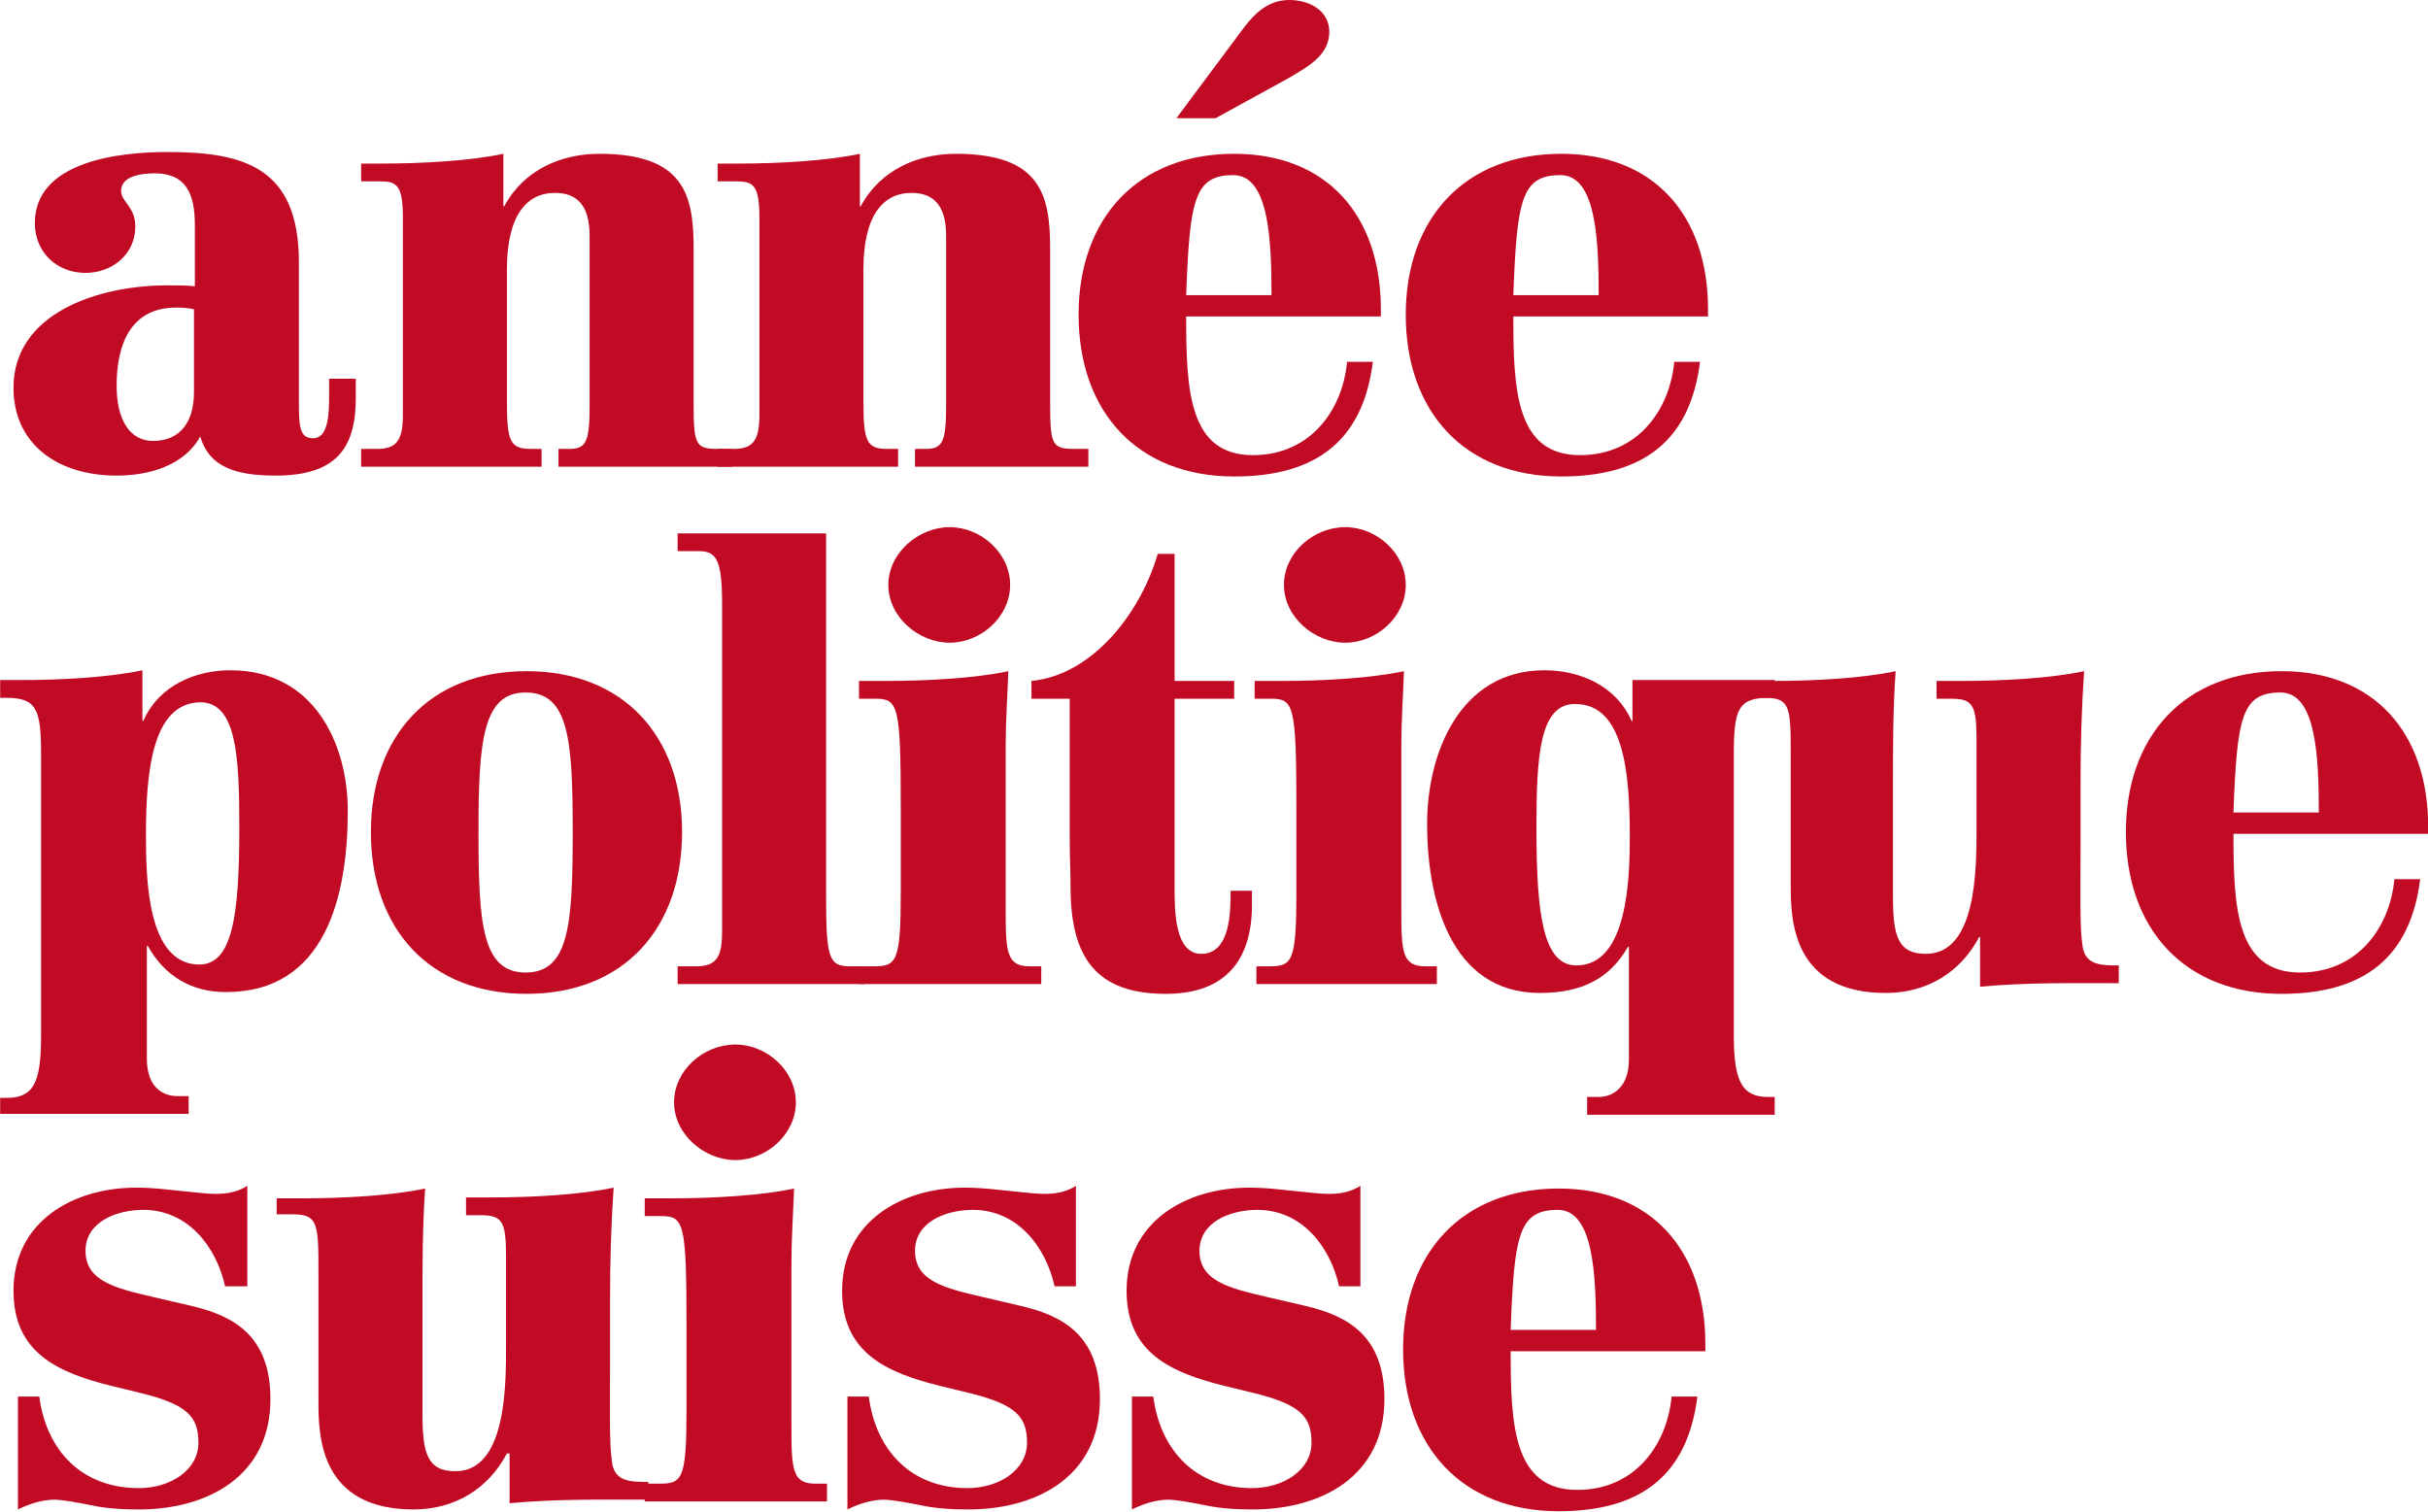
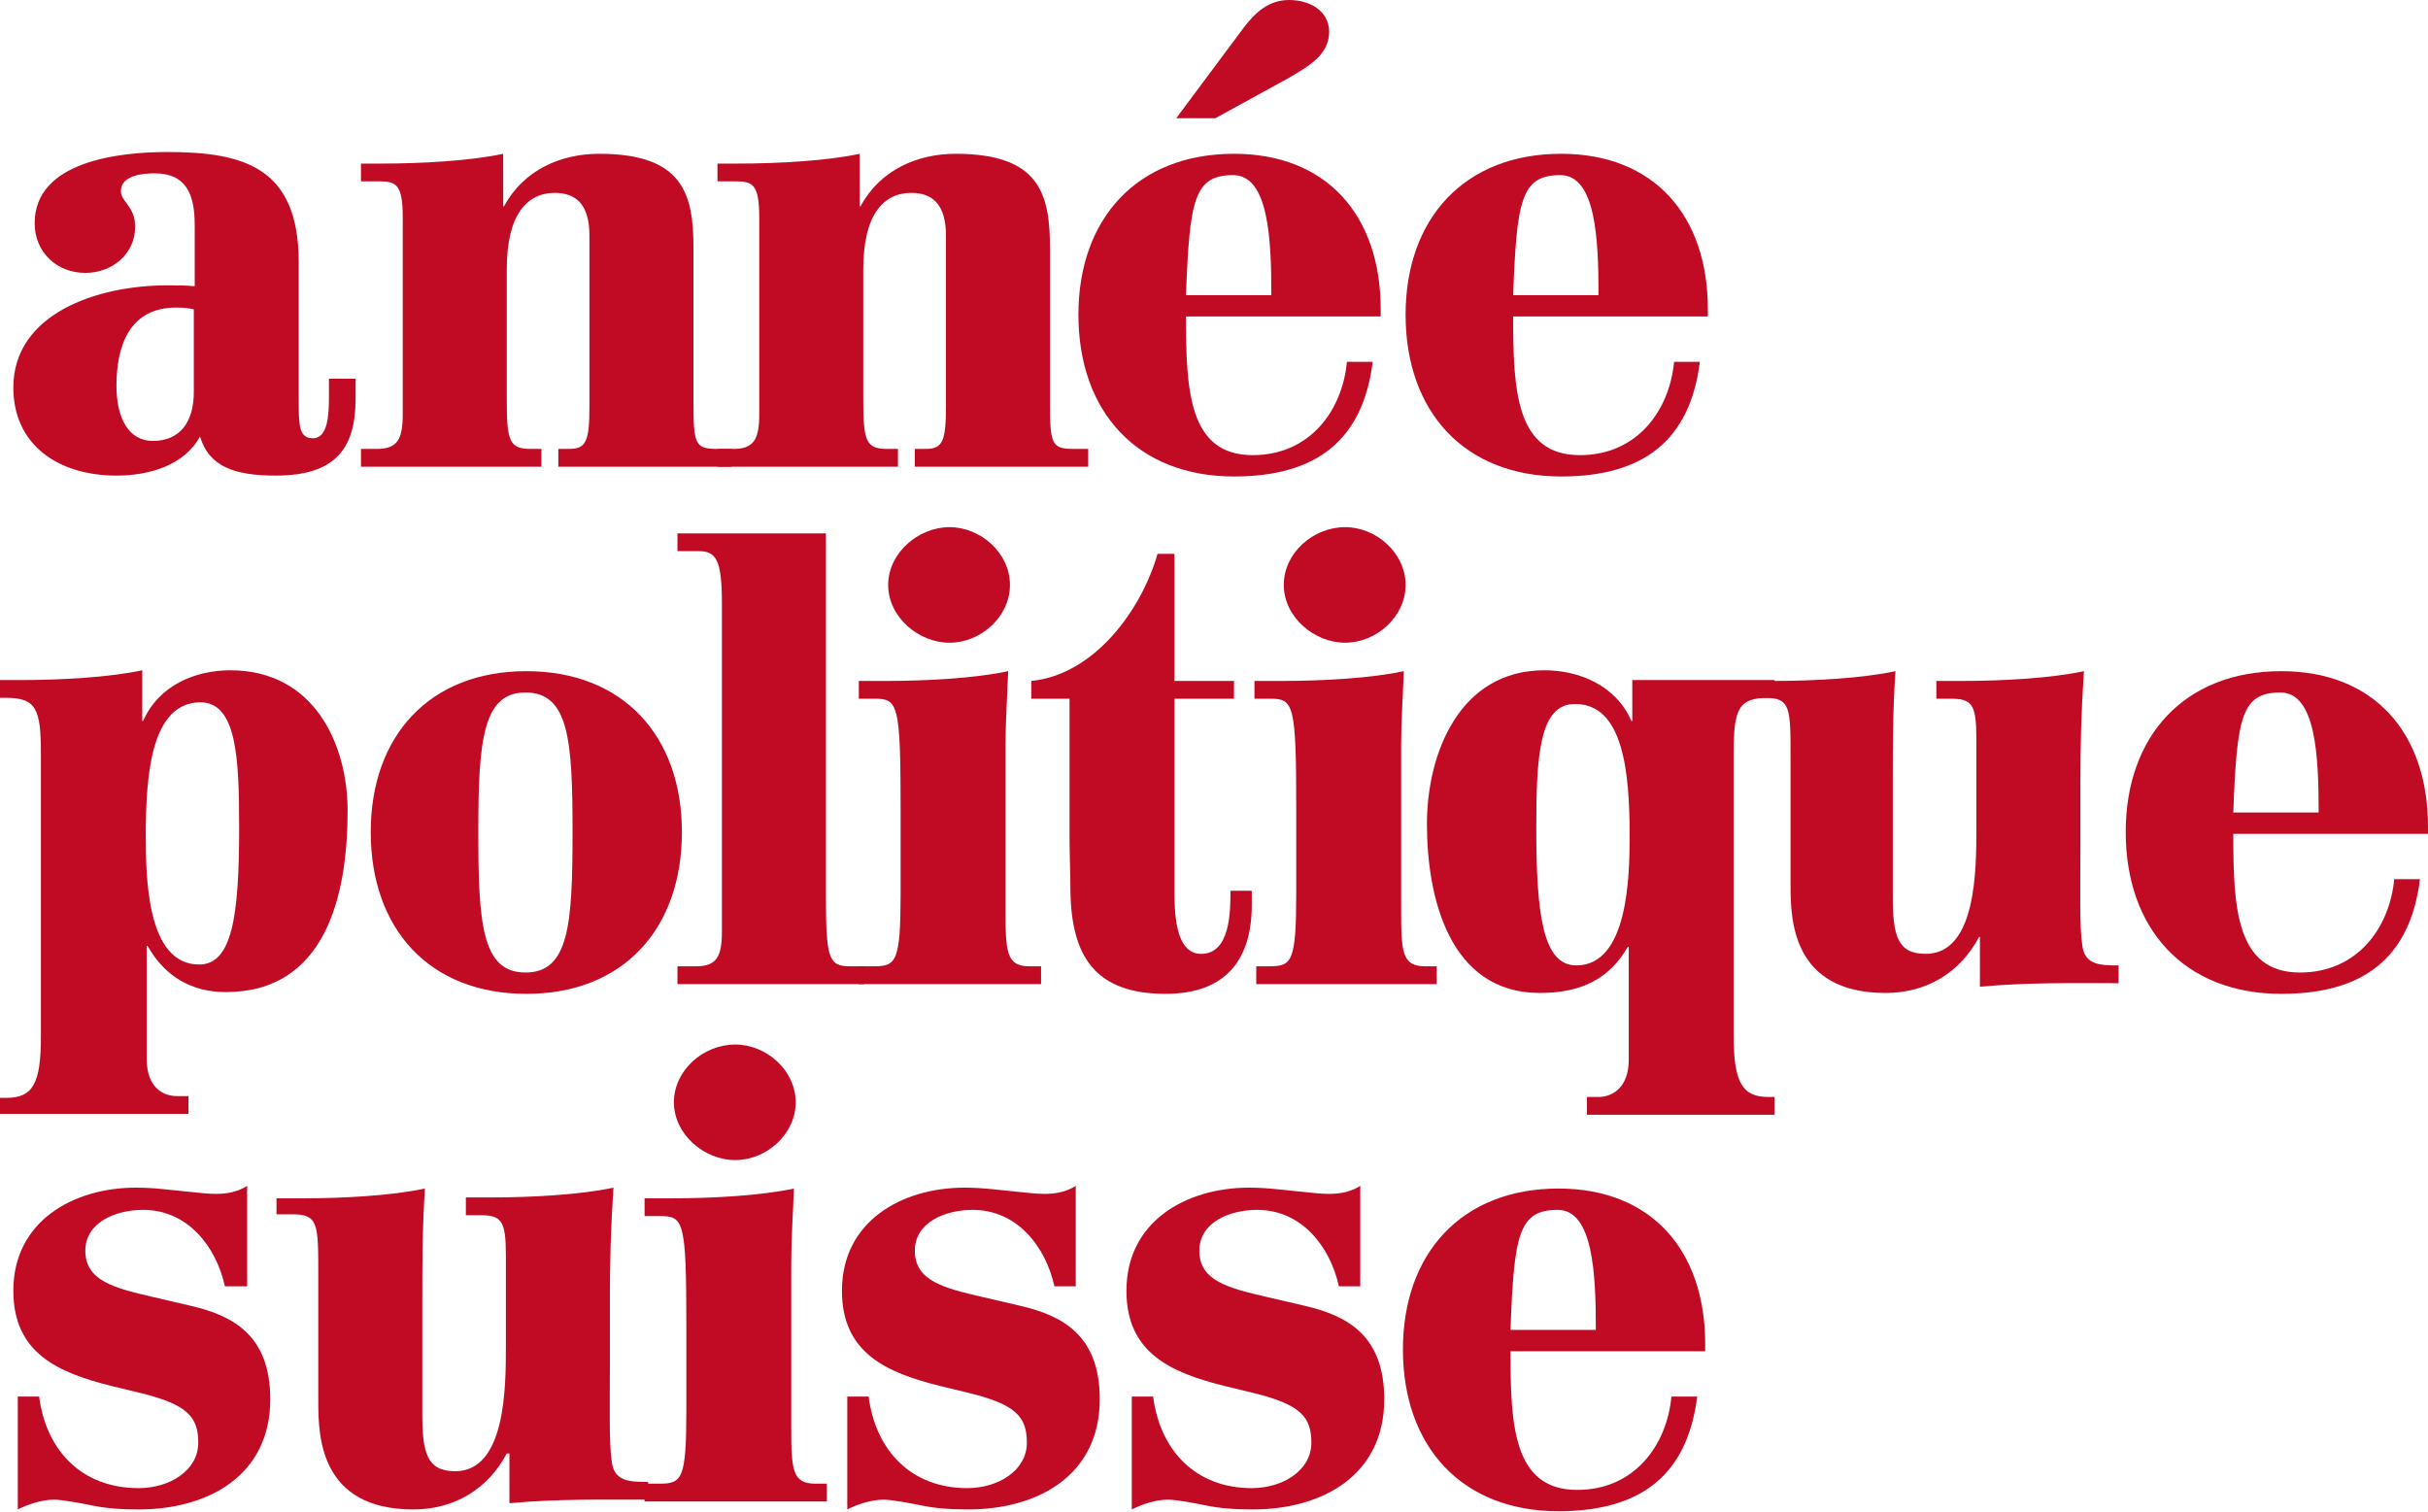
- <svg xmlns="http://www.w3.org/2000/svg" xml:space="preserve" height="170" width="273.1" viewBox="0 0 173.063 170" y="0px" x="0px" id="Ebene_1" version="1.1">
+ <svg xmlns="http://www.w3.org/2000/svg" xml:space="preserve" height="100" width="160.647" viewBox="0 0 160.647 100" y="0px" x="0px" id="Ebene_1" version="1.1">
  <defs id="defs49" />
  <style id="style3" type="text/css">
	.st0{fill:#C10B25;}
</style>
-   <g transform="translate(-50,0)" id="g5">
-     <path style="fill:#c10b25" id="path7" d="m 40,42.8 0,2 c 0,5.6 -2.2,8.7 -9,8.7 -4.6,0 -7.5,-1 -8.5,-4.4 -1.8,3.3 -5.8,4.4 -9.4,4.4 -6.6,0 -11.6,-3.5 -11.6,-9.9 0,-8.3 9.4,-11.5 17.3,-11.5 1.2,0 2.2,0 3.1,0.1 l 0,-6.9 c 0,-3.5 -1,-5.8 -4.5,-5.8 -1.3,0 -3.8,0.2 -3.8,2 0,1.2 1.6,1.7 1.6,4 0,3.1 -2.6,5.2 -5.6,5.2 -3.2,0 -5.7,-2.3 -5.7,-5.6 0,-7 9.6,-8 14.9,-8 8.6,0 14.8,1.7 14.8,12.4 l 0,15.4 c 0,2.9 0,4.4 1.6,4.4 1.7,0 1.8,-2.7 1.8,-4.7 l 0,-2 3,0 z m -18.2,-8 c -0.4,-0.1 -0.9,-0.2 -2,-0.2 -5.1,0 -6.7,4.1 -6.7,8.8 0,3.7 1.4,6.2 4.1,6.2 3.1,0 4.6,-2.2 4.6,-5.5 l 0,-9.3 z" class="st0" />
-     <path style="fill:#c10b25" id="path9" d="m 40.6,50.5 1.8,0 c 2.3,0 2.9,-1.1 2.9,-3.9 l 0,-22.1 c 0,-3.7 -0.7,-4.1 -2.6,-4.1 l -2.1,0 0,-2 2.3,0 c 4.5,0 10,-0.3 13.7,-1.1 l 0,5.9 0.1,0 c 2.2,-4.1 6.4,-5.9 10.7,-5.9 9.5,0 10.6,4.6 10.6,10.6 l 0,17.4 c 0,4.7 0.2,5.2 2.7,5.2 l 1.6,0 0,2 -19.5,0 0,-2 1.2,0 c 1.9,0 2.3,-0.8 2.3,-4.8 l 0,-19.2 c 0,-3.6 -1.6,-4.8 -3.9,-4.8 -3.1,0 -5.4,2.4 -5.4,8.6 L 57,45 c 0,4.6 0.3,5.5 2.7,5.5 l 1.2,0 0,2 -20.3,0 0,-2 z" class="st0" />
-     <path style="fill:#c10b25" id="path11" d="m 80.7,50.5 1.8,0 c 2.3,0 2.9,-1.1 2.9,-3.9 l 0,-22.1 c 0,-3.7 -0.7,-4.1 -2.6,-4.1 l -2.1,0 0,-2 2.3,0 c 4.5,0 10,-0.3 13.7,-1.1 l 0,5.9 0.1,0 c 2.2,-4.1 6.4,-5.9 10.7,-5.9 9.5,0 10.6,4.6 10.6,10.6 l 0,17.4 c 0,4.7 0.2,5.2 2.7,5.2 l 1.6,0 0,2 -19.5,0 0,-2 1.2,0 c 1.9,0 2.3,-0.8 2.3,-4.8 l 0,-19.2 c 0,-3.6 -1.6,-4.8 -3.9,-4.8 -3.1,0 -5.4,2.4 -5.4,8.6 l 0,14.7 c 0,4.6 0.3,5.5 2.7,5.5 l 1.2,0 0,2 -20.3,0 0,-2 z" class="st0" />
-     <path style="fill:#c10b25" id="path13" d="m 133.4,35.6 c 0,8.3 0.3,15.6 7.5,15.6 6.5,0 10.1,-5.1 10.6,-10.5 l 2.9,0 c -1.1,8.8 -6.3,12.9 -15.6,12.9 -10.9,0 -17.5,-7.3 -17.5,-18.2 0,-10.8 6.6,-18.1 17.5,-18.1 10.4,0 16.5,6.9 16.5,17.5 l 0,0.8 -21.9,0 z M 139.9,3.1 C 141.2,1.4 142.7,0 145,0 c 2.3,0 4.5,1.2 4.5,3.6 0,2.7 -2.6,4 -4.6,5.2 l -8.2,4.5 -4.4,0 7.6,-10.2 z m 3.1,30.1 c 0,-6.3 -0.3,-13.5 -4.3,-13.5 -4.4,0 -4.9,2.8 -5.3,13.5 l 9.6,0 z" class="st0" />
-     <path style="fill:#c10b25" id="path15" d="m 170.2,35.6 c 0,8.3 0.3,15.6 7.5,15.6 6.5,0 10.1,-5.1 10.6,-10.5 l 2.9,0 c -1.1,8.8 -6.3,12.9 -15.6,12.9 -10.9,0 -17.5,-7.3 -17.5,-18.2 0,-10.8 6.6,-18.1 17.5,-18.1 10.4,0 16.5,6.9 16.5,17.5 l 0,0.8 -21.9,0 z m 9.6,-2.4 c 0,-6.3 -0.3,-13.5 -4.3,-13.5 -4.4,0 -4.9,2.8 -5.3,13.5 l 9.6,0 z" class="st0" />
-     <path style="fill:#c10b25" id="path17" d="m 0,123.5 0.7,0 c 3,0 3.9,-1.6 3.9,-6.9 l 0,-31.8 c 0,-5 -0.5,-6.3 -3.9,-6.3 l -0.7,0 0,-2 2.3,0 c 4.5,0 10,-0.3 13.7,-1.1 l 0,5.7 0.1,0 c 1.8,-4.1 6,-5.7 9.8,-5.7 9.5,0 13.2,8.4 13.2,15.8 0,9.6 -2.5,20.4 -13.7,20.4 -3.9,0 -6.9,-1.8 -8.8,-5.2 l -0.1,0 0,12.7 c 0,3.3 1.9,4.2 3.4,4.2 l 1.3,0 0,2 -21.2,0 0,-1.8 z M 16.4,93.9 c 0,4.8 0.1,14.6 6,14.6 3.7,0 4.5,-5.4 4.5,-15.4 0,-8 -0.3,-14.1 -4.4,-14.1 -5.4,0.1 -6.1,7.8 -6.1,14.9 z" class="st0" />
+   <g transform="scale(0.5882353)" id="g5">
+     <path style="fill:#c10b25" id="path7" d="m 40,42.8 v 2 c 0,5.6 -2.2,8.7 -9,8.7 -4.6,0 -7.5,-1 -8.5,-4.4 -1.8,3.3 -5.8,4.4 -9.4,4.4 -6.6,0 -11.6,-3.5 -11.6,-9.9 0,-8.3 9.4,-11.5 17.3,-11.5 1.2,0 2.2,0 3.1,0.1 v -6.9 c 0,-3.5 -1,-5.8 -4.5,-5.8 -1.3,0 -3.8,0.2 -3.8,2 0,1.2 1.6,1.7 1.6,4 0,3.1 -2.6,5.2 -5.6,5.2 -3.2,0 -5.7,-2.3 -5.7,-5.6 0,-7 9.6,-8 14.9,-8 8.6,0 14.8,1.7 14.8,12.4 v 15.4 c 0,2.9 0,4.4 1.6,4.4 1.7,0 1.8,-2.7 1.8,-4.7 v -2 h 3 z m -18.2,-8 c -0.4,-0.1 -0.9,-0.2 -2,-0.2 -5.1,0 -6.7,4.1 -6.7,8.8 0,3.7 1.4,6.2 4.1,6.2 3.1,0 4.6,-2.2 4.6,-5.5 z" class="st0" />
+     <path style="fill:#c10b25" id="path9" d="m 40.6,50.5 h 1.8 c 2.3,0 2.9,-1.1 2.9,-3.9 V 24.5 c 0,-3.7 -0.7,-4.1 -2.6,-4.1 h -2.1 v -2 h 2.3 c 4.5,0 10,-0.3 13.7,-1.1 v 5.9 h 0.1 c 2.2,-4.1 6.4,-5.9 10.7,-5.9 9.5,0 10.6,4.6 10.6,10.6 v 17.4 c 0,4.7 0.2,5.2 2.7,5.2 h 1.6 v 2 H 62.8 v -2 H 64 c 1.9,0 2.3,-0.8 2.3,-4.8 V 26.5 c 0,-3.6 -1.6,-4.8 -3.9,-4.8 -3.1,0 -5.4,2.4 -5.4,8.6 V 45 c 0,4.6 0.3,5.5 2.7,5.5 h 1.2 v 2 H 40.6 Z" class="st0" />
+     <path style="fill:#c10b25" id="path11" d="m 80.7,50.5 h 1.8 c 2.3,0 2.9,-1.1 2.9,-3.9 V 24.5 c 0,-3.7 -0.7,-4.1 -2.6,-4.1 h -2.1 v -2 H 83 c 4.5,0 10,-0.3 13.7,-1.1 v 5.9 h 0.1 c 2.2,-4.1 6.4,-5.9 10.7,-5.9 9.5,0 10.6,4.6 10.6,10.6 v 17.4 c 0,4.7 0.2,5.2 2.7,5.2 h 1.6 v 2 h -19.5 v -2 h 1.2 c 1.9,0 2.3,-0.8 2.3,-4.8 V 26.5 c 0,-3.6 -1.6,-4.8 -3.9,-4.8 -3.1,0 -5.4,2.4 -5.4,8.6 V 45 c 0,4.6 0.3,5.5 2.7,5.5 h 1.2 v 2 H 80.7 Z" class="st0" />
+     <path style="fill:#c10b25" id="path13" d="m 133.4,35.6 c 0,8.3 0.3,15.6 7.5,15.6 6.5,0 10.1,-5.1 10.6,-10.5 h 2.9 c -1.1,8.8 -6.3,12.9 -15.6,12.9 -10.9,0 -17.5,-7.3 -17.5,-18.2 0,-10.8 6.6,-18.1 17.5,-18.1 10.4,0 16.5,6.9 16.5,17.5 v 0.8 z M 139.9,3.1 C 141.2,1.4 142.7,0 145,0 c 2.3,0 4.5,1.2 4.5,3.6 0,2.7 -2.6,4 -4.6,5.2 l -8.2,4.5 h -4.4 z m 3.1,30.1 c 0,-6.3 -0.3,-13.5 -4.3,-13.5 -4.4,0 -4.9,2.8 -5.3,13.5 z" class="st0" />
+     <path style="fill:#c10b25" id="path15" d="m 170.2,35.6 c 0,8.3 0.3,15.6 7.5,15.6 6.5,0 10.1,-5.1 10.6,-10.5 h 2.9 c -1.1,8.8 -6.3,12.9 -15.6,12.9 -10.9,0 -17.5,-7.3 -17.5,-18.2 0,-10.8 6.6,-18.1 17.5,-18.1 10.4,0 16.5,6.9 16.5,17.5 v 0.8 z m 9.6,-2.4 c 0,-6.3 -0.3,-13.5 -4.3,-13.5 -4.4,0 -4.9,2.8 -5.3,13.5 z" class="st0" />
+     <path style="fill:#c10b25" id="path17" d="m 0,123.5 h 0.7 c 3,0 3.9,-1.6 3.9,-6.9 V 84.8 c 0,-5 -0.5,-6.3 -3.9,-6.3 H 0 v -2 h 2.3 c 4.5,0 10,-0.3 13.7,-1.1 v 5.7 h 0.1 c 1.8,-4.1 6,-5.7 9.8,-5.7 9.5,0 13.2,8.4 13.2,15.8 0,9.6 -2.5,20.4 -13.7,20.4 -3.9,0 -6.9,-1.8 -8.8,-5.2 h -0.1 v 12.7 c 0,3.3 1.9,4.2 3.4,4.2 h 1.3 v 2 H 0 Z M 16.4,93.9 c 0,4.8 0.1,14.6 6,14.6 3.7,0 4.5,-5.4 4.5,-15.4 0,-8 -0.3,-14.1 -4.4,-14.1 -5.4,0.1 -6.1,7.8 -6.1,14.9 z" class="st0" />
    <path style="fill:#c10b25" id="path19" d="m 76.7,93.6 c 0,10.9 -6.6,18.2 -17.5,18.2 -10.9,0 -17.5,-7.3 -17.5,-18.2 0,-10.8 6.6,-18.1 17.5,-18.1 10.9,0 17.5,7.3 17.5,18.1 z m -22.9,0 c 0,10.3 0.4,15.8 5.3,15.8 4.9,0 5.3,-5.4 5.3,-15.8 0,-10.3 -0.4,-15.7 -5.3,-15.7 -4.8,0 -5.3,5.4 -5.3,15.7 z" class="st0" />
-     <path style="fill:#c10b25" id="path21" d="m 92.9,100.7 c 0,7.1 0.3,8 2.7,8 l 1.6,0 0,2 -21,0 0,-2 2.1,0 c 2.3,0 2.9,-1.1 2.9,-3.9 l 0,-37 C 81.2,62.9 80.5,62 78.6,62 l -2.4,0 0,-2 16.7,0 0,40.7 z" class="st0" />
-     <path style="fill:#c10b25" id="path23" d="m 96.6,108.7 1.6,0 c 2.6,0 3.1,-0.4 3.1,-8.3 l 0,-9.4 c 0,-11.8 -0.3,-12.4 -2.9,-12.4 l -1.8,0 0,-2 3.1,0 c 4.5,0 10,-0.3 13.7,-1.1 -0.1,2.8 -0.3,5.6 -0.3,8.4 l 0,18.4 c 0,4.8 0.1,6.4 2.7,6.4 l 1.3,0 0,2 -20.5,0 0,-2 z m 10.2,-49.4 c 3.5,0 6.8,2.9 6.8,6.5 0,3.6 -3.3,6.5 -6.8,6.5 -3.5,0 -6.9,-2.9 -6.9,-6.5 0,-3.6 3.4,-6.5 6.9,-6.5 z" class="st0" />
-     <path style="fill:#c10b25" id="path25" d="m 132.1,76.6 6.7,0 0,2 -6.7,0 0,21.3 c 0,2.5 0,7.4 3,7.4 3.3,0 3.3,-4.8 3.3,-7.1 l 2.4,0 0,1.6 c 0,5.9 -2.7,10 -9.7,10 -7.9,0 -10.6,-4.2 -10.7,-11.6 0,-2 -0.1,-4.1 -0.1,-6.1 l 0,-15.5 -4.3,0 0,-2 c 7.1,-0.7 12.4,-8 14.2,-14.3 l 1.9,0 0,14.3 z" class="st0" />
-     <path style="fill:#c10b25" id="path27" d="m 141.1,108.7 1.6,0 c 2.6,0 3.1,-0.4 3.1,-8.3 l 0,-9.4 c 0,-11.8 -0.3,-12.4 -2.9,-12.4 l -1.8,0 0,-2 3.1,0 c 4.5,0 10,-0.3 13.7,-1.1 -0.1,2.8 -0.3,5.6 -0.3,8.4 l 0,18.4 c 0,4.8 0.1,6.4 2.7,6.4 l 1.3,0 0,2 -20.3,0 0,-2 z m 10.2,-49.4 c 3.5,0 6.8,2.9 6.8,6.5 0,3.6 -3.3,6.5 -6.8,6.5 -3.5,0 -6.9,-2.9 -6.9,-6.5 0,-3.6 3.3,-6.5 6.9,-6.5 z" class="st0" />
-     <path style="fill:#c10b25" id="path29" d="m 178.5,125.4 0,-2 1.3,0 c 1.5,0 3.4,-1 3.4,-4.2 l 0,-12.7 -0.1,0 c -2,3.5 -5.1,5.2 -9.9,5.2 -10.2,0 -12.7,-10.8 -12.7,-19 0,-8 3.7,-17.3 13.2,-17.3 3.8,0 8,1.6 9.8,5.7 l 0.1,0 0,-4.6 16,0 0,2 -0.7,0 c -3.4,0 -3.9,1.3 -3.9,6.3 l 0,31.7 c 0,5.3 1,6.9 3.9,6.9 l 0.7,0 0,2 -21.1,0 z m -5.7,-32.2 c 0,9.9 0.8,15.4 4.5,15.4 5.8,0 6,-9.9 6,-14.6 0,-7.1 -0.7,-14.8 -6.1,-14.8 -4.1,-0.1 -4.4,6 -4.4,14 z" class="st0" />
-     <path style="fill:#c10b25" id="path31" d="m 196.5,76.6 3,0 c 4.5,0 10,-0.3 13.7,-1.1 -0.3,4.4 -0.3,8.5 -0.3,12.7 l 0,12.6 c 0,4.4 0.5,6.5 3.7,6.5 5.7,0 5.7,-9.5 5.7,-14.1 l 0,-10.1 c 0,-3.9 -0.5,-4.5 -2.9,-4.5 l -1.6,0 0,-2 2.9,0 c 4.5,0 10,-0.3 13.7,-1.1 -0.3,4.6 -0.4,8.2 -0.4,12.7 l 0,7.1 c 0,4.7 -0.1,9 0.2,10.9 0.2,2.4 2.1,2.4 4.1,2.4 l 0,2 c -5.1,0 -10.3,-0.1 -15.6,0.4 l 0,-5.6 -0.1,0 c -2.1,4 -5.9,6.3 -10.5,6.3 -10.5,0 -10.7,-8.2 -10.7,-12.1 l 0,-14.4 c 0,-5.6 0,-6.7 -2.9,-6.7 l -1.8,0 0,-1.9 z" class="st0" />
-     <path style="fill:#c10b25" id="path33" d="m 251.2,93.8 c 0,8.3 0.3,15.6 7.5,15.6 6.5,0 10.1,-5.1 10.6,-10.5 l 2.9,0 c -1.1,8.8 -6.3,12.9 -15.6,12.9 -10.9,0 -17.5,-7.3 -17.5,-18.2 0,-10.8 6.6,-18.1 17.5,-18.1 10.4,0 16.5,6.9 16.5,17.5 l 0,0.8 -21.9,0 z m 9.6,-2.4 c 0,-6.3 -0.3,-13.5 -4.3,-13.5 -4.4,0 -4.9,2.8 -5.3,13.5 l 9.6,0 z" class="st0" />
-     <path style="fill:#c10b25" id="path35" d="m 27.7,144.7 -2.4,0 c -1,-4.5 -4.2,-8.6 -9.2,-8.6 -3.1,0 -6.5,1.4 -6.5,4.6 0,3.4 3.3,4.2 7.6,5.2 l 4.3,1 c 4.7,1.1 8.9,3.3 8.9,10.5 0,8.6 -7,12.4 -14.8,12.4 -1.8,0 -3.7,-0.1 -5.5,-0.5 -1,-0.2 -3.1,-0.6 -4,-0.6 -1.4,0 -2.9,0.5 -4.1,1.1 l 0,-12.7 2.4,0 c 0.8,6.1 4.8,10.3 11.2,10.3 3.5,0 6.7,-2 6.7,-5.1 0,-2.9 -1.2,-4.3 -6.5,-5.6 l -3.3,-0.8 c -6,-1.5 -11,-3.7 -11,-10.7 0,-7.8 6.7,-11.6 13.8,-11.6 2.2,0 4.1,0.3 6.3,0.5 1,0.1 1.8,0.2 2.7,0.2 1.2,0 2.4,-0.2 3.5,-0.9 l 0,11.3 z" class="st0" />
-     <path style="fill:#c10b25" id="path37" d="m 31.1,134.8 3,0 c 4.5,0 10,-0.3 13.7,-1.1 -0.3,4.4 -0.3,8.5 -0.3,12.7 l 0,12.6 c 0,4.4 0.5,6.5 3.7,6.5 5.7,0 5.7,-9.5 5.7,-14.1 l 0,-10.2 c 0,-3.9 -0.5,-4.5 -2.9,-4.5 l -1.6,0 0,-2 2.9,0 c 4.5,0 10,-0.3 13.7,-1.1 -0.3,4.6 -0.4,8.2 -0.4,12.7 l 0,7.1 c 0,4.7 -0.1,9 0.2,10.9 0.2,2.4 2.1,2.4 4.1,2.4 l 0,2 c -5.1,0 -10.3,-0.1 -15.6,0.4 l 0,-5.6 -0.3,0 c -2.1,4 -5.9,6.3 -10.5,6.3 -10.5,0 -10.7,-8.2 -10.7,-12.1 l 0,-14.4 c 0,-5.6 0,-6.7 -2.9,-6.7 l -1.8,0 0,-1.8 z" class="st0" />
-     <path style="fill:#c10b25" id="path39" d="m 72.5,166.9 1.6,0 c 2.6,0 3.1,-0.4 3.1,-8.3 l 0,-9.4 c 0,-11.8 -0.3,-12.4 -2.9,-12.4 l -1.8,0 0,-2 3.1,0 c 4.5,0 10,-0.3 13.7,-1.1 -0.1,2.8 -0.3,5.6 -0.3,8.4 l 0,18.4 c 0,4.8 0.1,6.4 2.7,6.4 l 1.3,0 0,2 -20.5,0 0,-2 z m 10.2,-49.4 c 3.5,0 6.8,2.9 6.8,6.5 0,3.6 -3.3,6.5 -6.8,6.5 -3.5,0 -6.9,-2.9 -6.9,-6.5 0,-3.6 3.3,-6.5 6.9,-6.5 z" class="st0" />
-     <path style="fill:#c10b25" id="path41" d="m 121,144.7 -2.4,0 c -1,-4.5 -4.2,-8.6 -9.2,-8.6 -3.1,0 -6.5,1.4 -6.5,4.6 0,3.4 3.3,4.2 7.6,5.2 l 4.3,1 c 4.7,1.1 8.9,3.3 8.9,10.5 0,8.6 -7,12.4 -14.8,12.4 -1.8,0 -3.7,-0.1 -5.5,-0.5 -1,-0.2 -3.1,-0.6 -4,-0.6 -1.4,0 -2.9,0.5 -4.1,1.1 l 0,-12.7 2.4,0 c 0.8,6.1 4.8,10.3 11.1,10.3 3.5,0 6.7,-2 6.7,-5.1 0,-2.9 -1.2,-4.3 -6.5,-5.6 l -3.3,-0.8 c -6,-1.5 -11,-3.7 -11,-10.7 0,-7.8 6.7,-11.6 13.8,-11.6 2.2,0 4.1,0.3 6.3,0.5 1,0.1 1.8,0.2 2.7,0.2 1.2,0 2.4,-0.2 3.5,-0.9 l 0,11.3 z" class="st0" />
-     <path style="fill:#c10b25" id="path43" d="m 153,144.7 -2.4,0 c -1,-4.5 -4.2,-8.6 -9.2,-8.6 -3.1,0 -6.5,1.4 -6.5,4.6 0,3.4 3.3,4.2 7.6,5.2 l 4.3,1 c 4.7,1.1 8.9,3.3 8.9,10.5 0,8.6 -7,12.4 -14.8,12.4 -1.8,0 -3.7,-0.1 -5.5,-0.5 -1,-0.2 -3.1,-0.6 -4,-0.6 -1.4,0 -2.9,0.5 -4.1,1.1 l 0,-12.7 2.4,0 c 0.8,6.1 4.8,10.3 11.1,10.3 3.5,0 6.7,-2 6.7,-5.1 0,-2.9 -1.2,-4.3 -6.5,-5.6 l -3.3,-0.8 c -6,-1.5 -11,-3.7 -11,-10.7 0,-7.8 6.7,-11.6 13.8,-11.6 2.2,0 4.1,0.3 6.3,0.5 1,0.1 1.8,0.2 2.7,0.2 1.2,0 2.4,-0.2 3.5,-0.9 l 0,11.3 z" class="st0" />
-     <path style="fill:#c10b25" id="path45" d="m 169.9,152 c 0,8.3 0.3,15.6 7.5,15.6 6.5,0 10.1,-5.1 10.6,-10.5 l 2.9,0 c -1.1,8.8 -6.3,12.9 -15.6,12.9 -10.9,0 -17.5,-7.3 -17.5,-18.2 0,-10.8 6.6,-18.1 17.5,-18.1 10.4,0 16.5,6.9 16.5,17.5 l 0,0.8 -21.9,0 z m 9.6,-2.4 c 0,-6.3 -0.3,-13.5 -4.3,-13.5 -4.4,0 -4.9,2.8 -5.3,13.5 l 9.6,0 z" class="st0" />
+     <path style="fill:#c10b25" id="path21" d="m 92.9,100.7 c 0,7.1 0.3,8 2.7,8 h 1.6 v 2 h -21 v -2 h 2.1 c 2.3,0 2.9,-1.1 2.9,-3.9 v -37 C 81.2,62.9 80.5,62 78.6,62 h -2.4 v -2 h 16.7 z" class="st0" />
+     <path style="fill:#c10b25" id="path23" d="m 96.6,108.7 h 1.6 c 2.6,0 3.1,-0.4 3.1,-8.3 V 91 c 0,-11.8 -0.3,-12.4 -2.9,-12.4 h -1.8 v -2 h 3.1 c 4.5,0 10,-0.3 13.7,-1.1 -0.1,2.8 -0.3,5.6 -0.3,8.4 v 18.4 c 0,4.8 0.1,6.4 2.7,6.4 h 1.3 v 2 H 96.6 Z m 10.2,-49.4 c 3.5,0 6.8,2.9 6.8,6.5 0,3.6 -3.3,6.5 -6.8,6.5 -3.5,0 -6.9,-2.9 -6.9,-6.5 0,-3.6 3.4,-6.5 6.9,-6.5 z" class="st0" />
+     <path style="fill:#c10b25" id="path25" d="m 132.1,76.6 h 6.7 v 2 h -6.7 v 21.3 c 0,2.5 0,7.4 3,7.4 3.3,0 3.3,-4.8 3.3,-7.1 h 2.4 v 1.6 c 0,5.9 -2.7,10 -9.7,10 -7.9,0 -10.6,-4.2 -10.7,-11.6 0,-2 -0.1,-4.1 -0.1,-6.1 V 78.6 H 116 v -2 c 7.1,-0.7 12.4,-8 14.2,-14.3 h 1.9 z" class="st0" />
+     <path style="fill:#c10b25" id="path27" d="m 141.1,108.7 h 1.6 c 2.6,0 3.1,-0.4 3.1,-8.3 V 91 c 0,-11.8 -0.3,-12.4 -2.9,-12.4 h -1.8 v -2 h 3.1 c 4.5,0 10,-0.3 13.7,-1.1 -0.1,2.8 -0.3,5.6 -0.3,8.4 v 18.4 c 0,4.8 0.1,6.4 2.7,6.4 h 1.3 v 2 h -20.3 v -2 z m 10.2,-49.4 c 3.5,0 6.8,2.9 6.8,6.5 0,3.6 -3.3,6.5 -6.8,6.5 -3.5,0 -6.9,-2.9 -6.9,-6.5 0,-3.6 3.3,-6.5 6.9,-6.5 z" class="st0" />
+     <path style="fill:#c10b25" id="path29" d="m 178.5,125.4 v -2 h 1.3 c 1.5,0 3.4,-1 3.4,-4.2 v -12.7 h -0.1 c -2,3.5 -5.1,5.2 -9.9,5.2 -10.2,0 -12.7,-10.8 -12.7,-19 0,-8 3.7,-17.3 13.2,-17.3 3.8,0 8,1.6 9.8,5.7 h 0.1 v -4.6 h 16 v 2 h -0.7 c -3.4,0 -3.9,1.3 -3.9,6.3 v 31.7 c 0,5.3 1,6.9 3.9,6.9 h 0.7 v 2 z m -5.7,-32.2 c 0,9.9 0.8,15.4 4.5,15.4 5.8,0 6,-9.9 6,-14.6 0,-7.1 -0.7,-14.8 -6.1,-14.8 -4.1,-0.1 -4.4,6 -4.4,14 z" class="st0" />
+     <path style="fill:#c10b25" id="path31" d="m 196.5,76.6 h 3 c 4.5,0 10,-0.3 13.7,-1.1 -0.3,4.4 -0.3,8.5 -0.3,12.7 v 12.6 c 0,4.4 0.5,6.5 3.7,6.5 5.7,0 5.7,-9.5 5.7,-14.1 V 83.1 c 0,-3.9 -0.5,-4.5 -2.9,-4.5 h -1.6 v -2 h 2.9 c 4.5,0 10,-0.3 13.7,-1.1 -0.3,4.6 -0.4,8.2 -0.4,12.7 v 7.1 c 0,4.7 -0.1,9 0.2,10.9 0.2,2.4 2.1,2.4 4.1,2.4 v 2 c -5.1,0 -10.3,-0.1 -15.6,0.4 v -5.6 h -0.1 c -2.1,4 -5.9,6.3 -10.5,6.3 -10.5,0 -10.7,-8.2 -10.7,-12.1 V 85.2 c 0,-5.6 0,-6.7 -2.9,-6.7 h -1.8 v -1.9 z" class="st0" />
+     <path style="fill:#c10b25" id="path33" d="m 251.2,93.8 c 0,8.3 0.3,15.6 7.5,15.6 6.5,0 10.1,-5.1 10.6,-10.5 h 2.9 c -1.1,8.8 -6.3,12.9 -15.6,12.9 -10.9,0 -17.5,-7.3 -17.5,-18.2 0,-10.8 6.6,-18.1 17.5,-18.1 10.4,0 16.5,6.9 16.5,17.5 v 0.8 z m 9.6,-2.4 c 0,-6.3 -0.3,-13.5 -4.3,-13.5 -4.4,0 -4.9,2.8 -5.3,13.5 z" class="st0" />
+     <path style="fill:#c10b25" id="path35" d="m 27.7,144.7 h -2.4 c -1,-4.5 -4.2,-8.6 -9.2,-8.6 -3.1,0 -6.5,1.4 -6.5,4.6 0,3.4 3.3,4.2 7.6,5.2 l 4.3,1 c 4.7,1.1 8.9,3.3 8.9,10.5 0,8.6 -7,12.4 -14.8,12.4 -1.8,0 -3.7,-0.1 -5.5,-0.5 -1,-0.2 -3.1,-0.6 -4,-0.6 -1.4,0 -2.9,0.5 -4.1,1.1 v -12.7 h 2.4 c 0.8,6.1 4.8,10.3 11.2,10.3 3.5,0 6.7,-2 6.7,-5.1 0,-2.9 -1.2,-4.3 -6.5,-5.6 l -3.3,-0.8 c -6,-1.5 -11,-3.7 -11,-10.7 0,-7.8 6.7,-11.6 13.8,-11.6 2.2,0 4.1,0.3 6.3,0.5 1,0.1 1.8,0.2 2.7,0.2 1.2,0 2.4,-0.2 3.5,-0.9 v 11.3 z" class="st0" />
+     <path style="fill:#c10b25" id="path37" d="m 31.1,134.8 h 3 c 4.5,0 10,-0.3 13.7,-1.1 -0.3,4.4 -0.3,8.5 -0.3,12.7 V 159 c 0,4.4 0.5,6.5 3.7,6.5 5.7,0 5.7,-9.5 5.7,-14.1 v -10.2 c 0,-3.9 -0.5,-4.5 -2.9,-4.5 h -1.6 v -2 h 2.9 c 4.5,0 10,-0.3 13.7,-1.1 -0.3,4.6 -0.4,8.2 -0.4,12.7 v 7.1 c 0,4.7 -0.1,9 0.2,10.9 0.2,2.4 2.1,2.4 4.1,2.4 v 2 c -5.1,0 -10.3,-0.1 -15.6,0.4 v -5.6 H 57 c -2.1,4 -5.9,6.3 -10.5,6.3 -10.5,0 -10.7,-8.2 -10.7,-12.1 v -14.4 c 0,-5.6 0,-6.7 -2.9,-6.7 h -1.8 z" class="st0" />
+     <path style="fill:#c10b25" id="path39" d="m 72.5,166.9 h 1.6 c 2.6,0 3.1,-0.4 3.1,-8.3 v -9.4 c 0,-11.8 -0.3,-12.4 -2.9,-12.4 h -1.8 v -2 h 3.1 c 4.5,0 10,-0.3 13.7,-1.1 -0.1,2.8 -0.3,5.6 -0.3,8.4 v 18.4 c 0,4.8 0.1,6.4 2.7,6.4 H 93 v 2 H 72.5 Z m 10.2,-49.4 c 3.5,0 6.8,2.9 6.8,6.5 0,3.6 -3.3,6.5 -6.8,6.5 -3.5,0 -6.9,-2.9 -6.9,-6.5 0,-3.6 3.3,-6.5 6.9,-6.5 z" class="st0" />
+     <path style="fill:#c10b25" id="path41" d="m 121,144.7 h -2.4 c -1,-4.5 -4.2,-8.6 -9.2,-8.6 -3.1,0 -6.5,1.4 -6.5,4.6 0,3.4 3.3,4.2 7.6,5.2 l 4.3,1 c 4.7,1.1 8.9,3.3 8.9,10.5 0,8.6 -7,12.4 -14.8,12.4 -1.8,0 -3.7,-0.1 -5.5,-0.5 -1,-0.2 -3.1,-0.6 -4,-0.6 -1.4,0 -2.9,0.5 -4.1,1.1 v -12.7 h 2.4 c 0.8,6.1 4.8,10.3 11.1,10.3 3.5,0 6.7,-2 6.7,-5.1 0,-2.9 -1.2,-4.3 -6.5,-5.6 l -3.3,-0.8 c -6,-1.5 -11,-3.7 -11,-10.7 0,-7.8 6.7,-11.6 13.8,-11.6 2.2,0 4.1,0.3 6.3,0.5 1,0.1 1.8,0.2 2.7,0.2 1.2,0 2.4,-0.2 3.5,-0.9 z" class="st0" />
+     <path style="fill:#c10b25" id="path43" d="m 153,144.7 h -2.4 c -1,-4.5 -4.2,-8.6 -9.2,-8.6 -3.1,0 -6.5,1.4 -6.5,4.6 0,3.4 3.3,4.2 7.6,5.2 l 4.3,1 c 4.7,1.1 8.9,3.3 8.9,10.5 0,8.6 -7,12.4 -14.8,12.4 -1.8,0 -3.7,-0.1 -5.5,-0.5 -1,-0.2 -3.1,-0.6 -4,-0.6 -1.4,0 -2.9,0.5 -4.1,1.1 v -12.7 h 2.4 c 0.8,6.1 4.8,10.3 11.1,10.3 3.5,0 6.7,-2 6.7,-5.1 0,-2.9 -1.2,-4.3 -6.5,-5.6 l -3.3,-0.8 c -6,-1.5 -11,-3.7 -11,-10.7 0,-7.8 6.7,-11.6 13.8,-11.6 2.2,0 4.1,0.3 6.3,0.5 1,0.1 1.8,0.2 2.7,0.2 1.2,0 2.4,-0.2 3.5,-0.9 z" class="st0" />
+     <path style="fill:#c10b25" id="path45" d="m 169.9,152 c 0,8.3 0.3,15.6 7.5,15.6 6.5,0 10.1,-5.1 10.6,-10.5 h 2.9 c -1.1,8.8 -6.3,12.9 -15.6,12.9 -10.9,0 -17.5,-7.3 -17.5,-18.2 0,-10.8 6.6,-18.1 17.5,-18.1 10.4,0 16.5,6.9 16.5,17.5 v 0.8 z m 9.6,-2.4 c 0,-6.3 -0.3,-13.5 -4.3,-13.5 -4.4,0 -4.9,2.8 -5.3,13.5 z" class="st0" />
  </g>
</svg>
